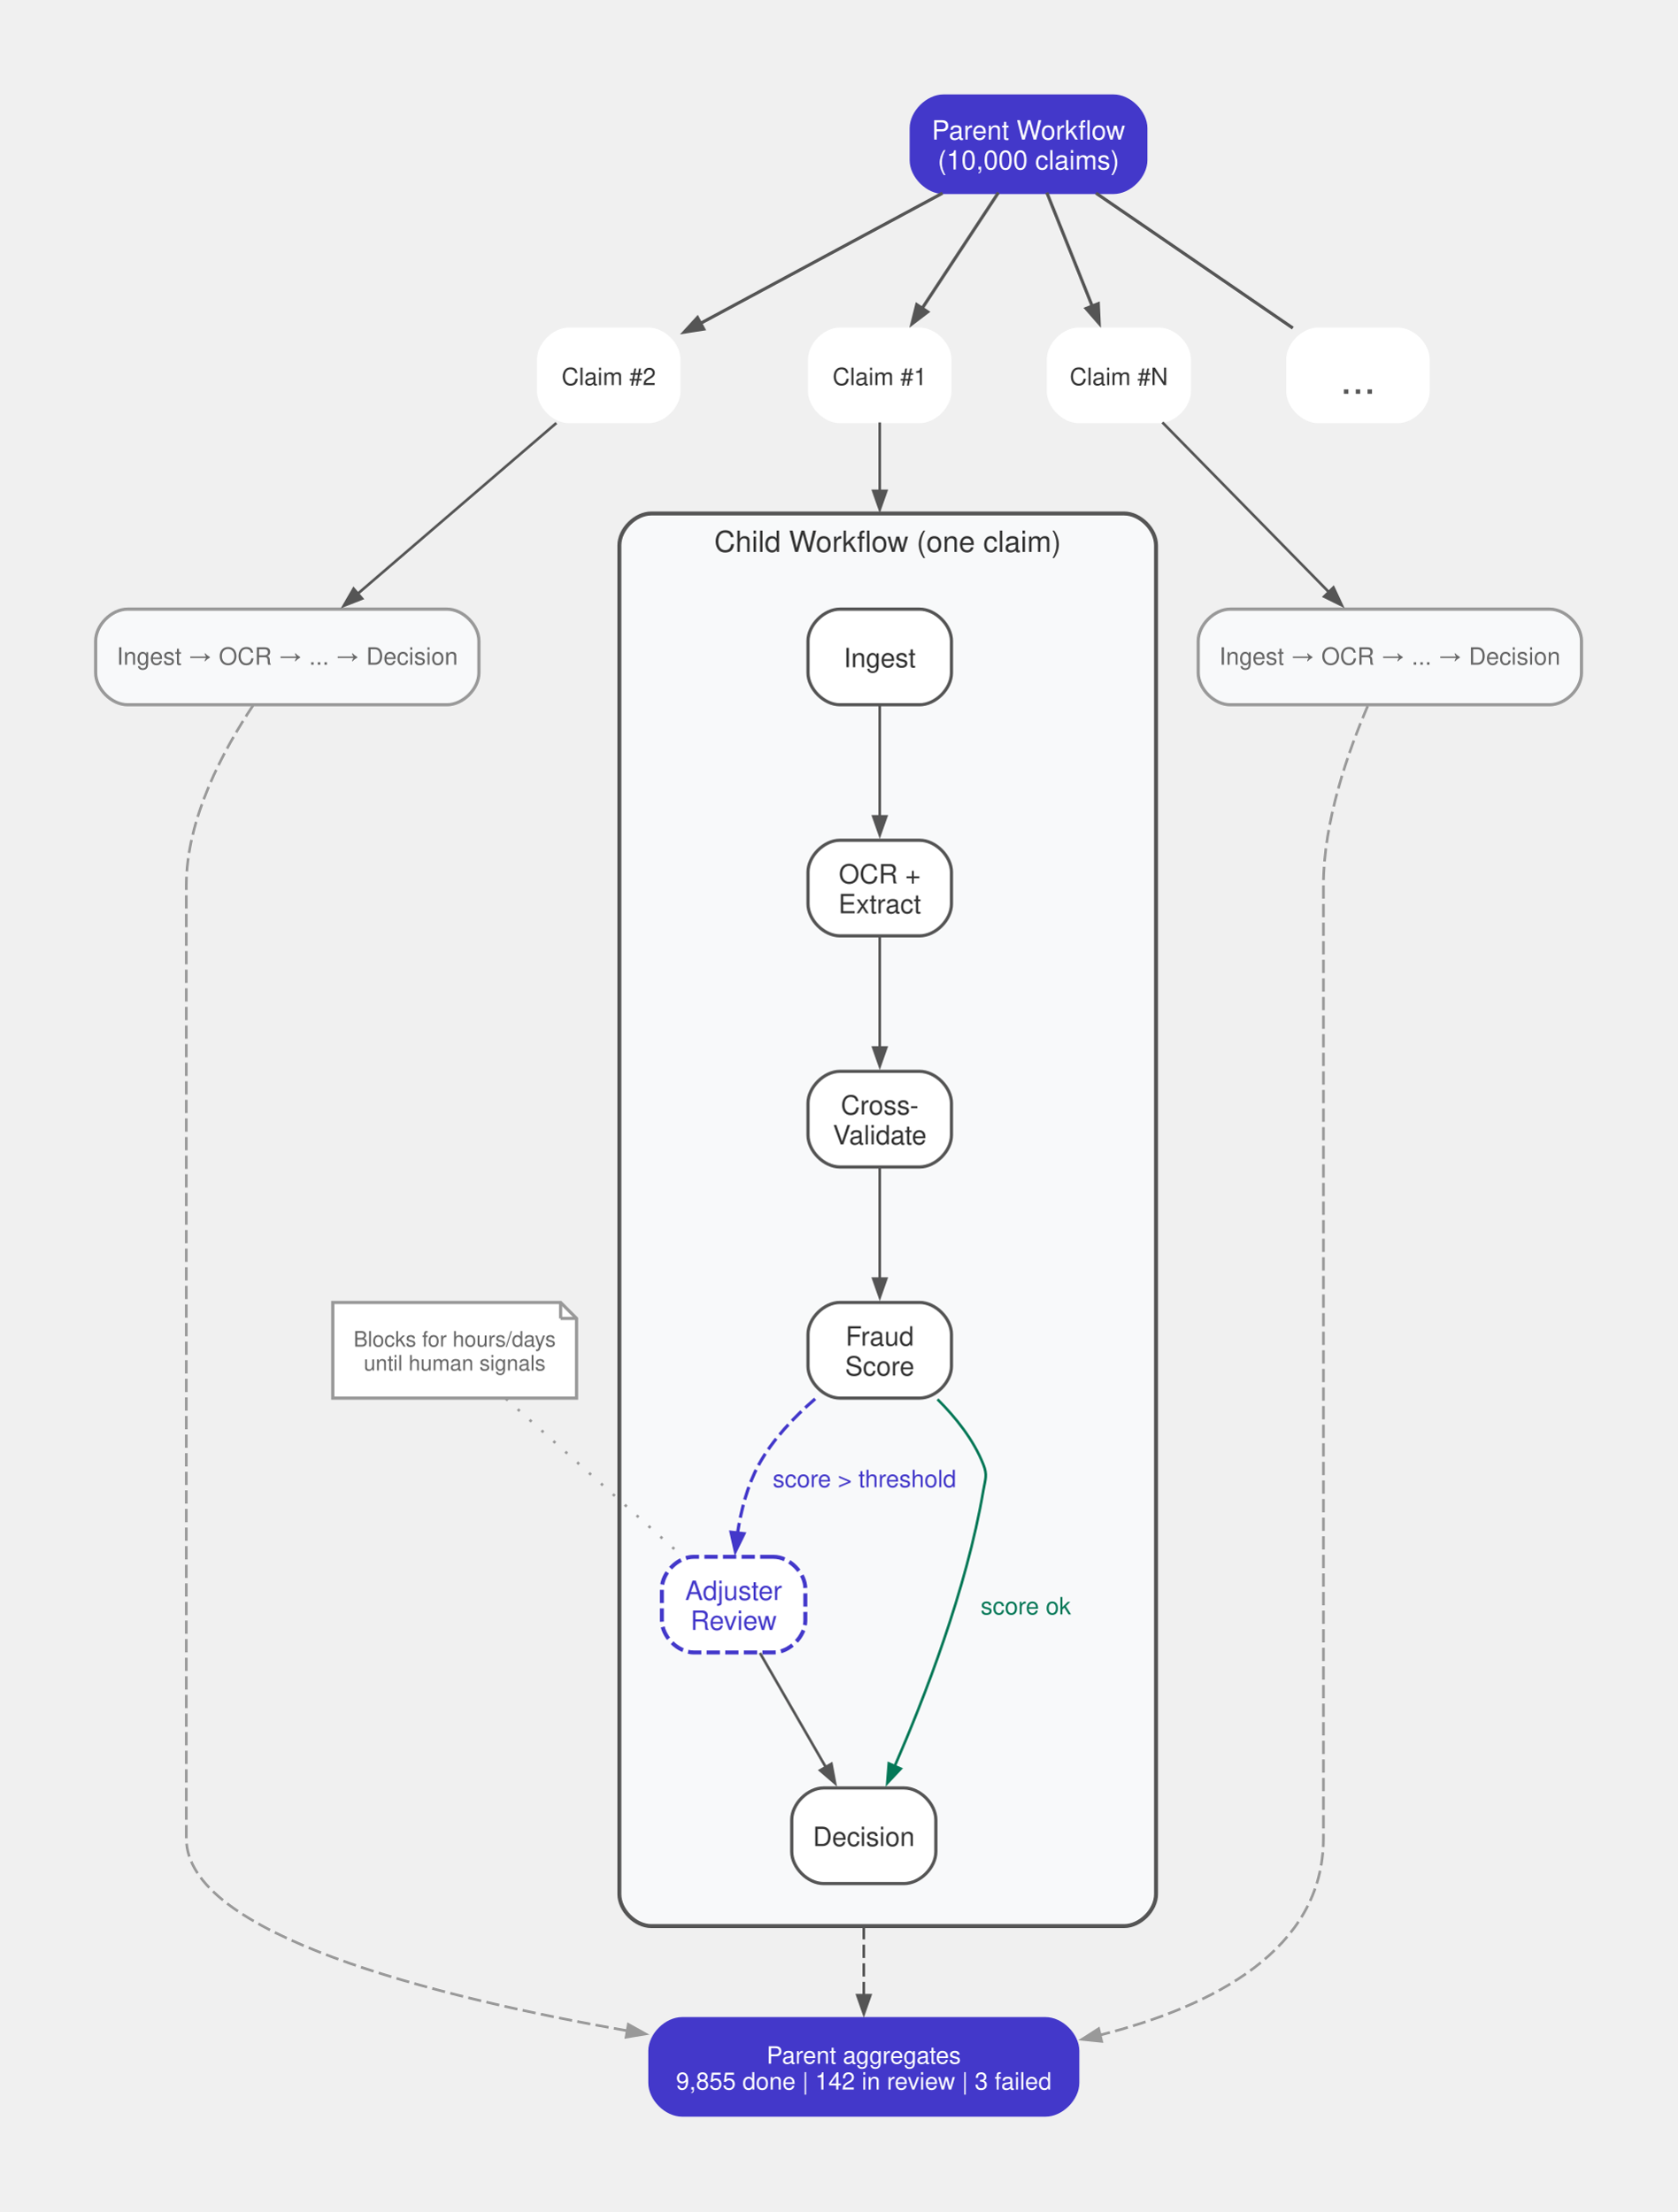
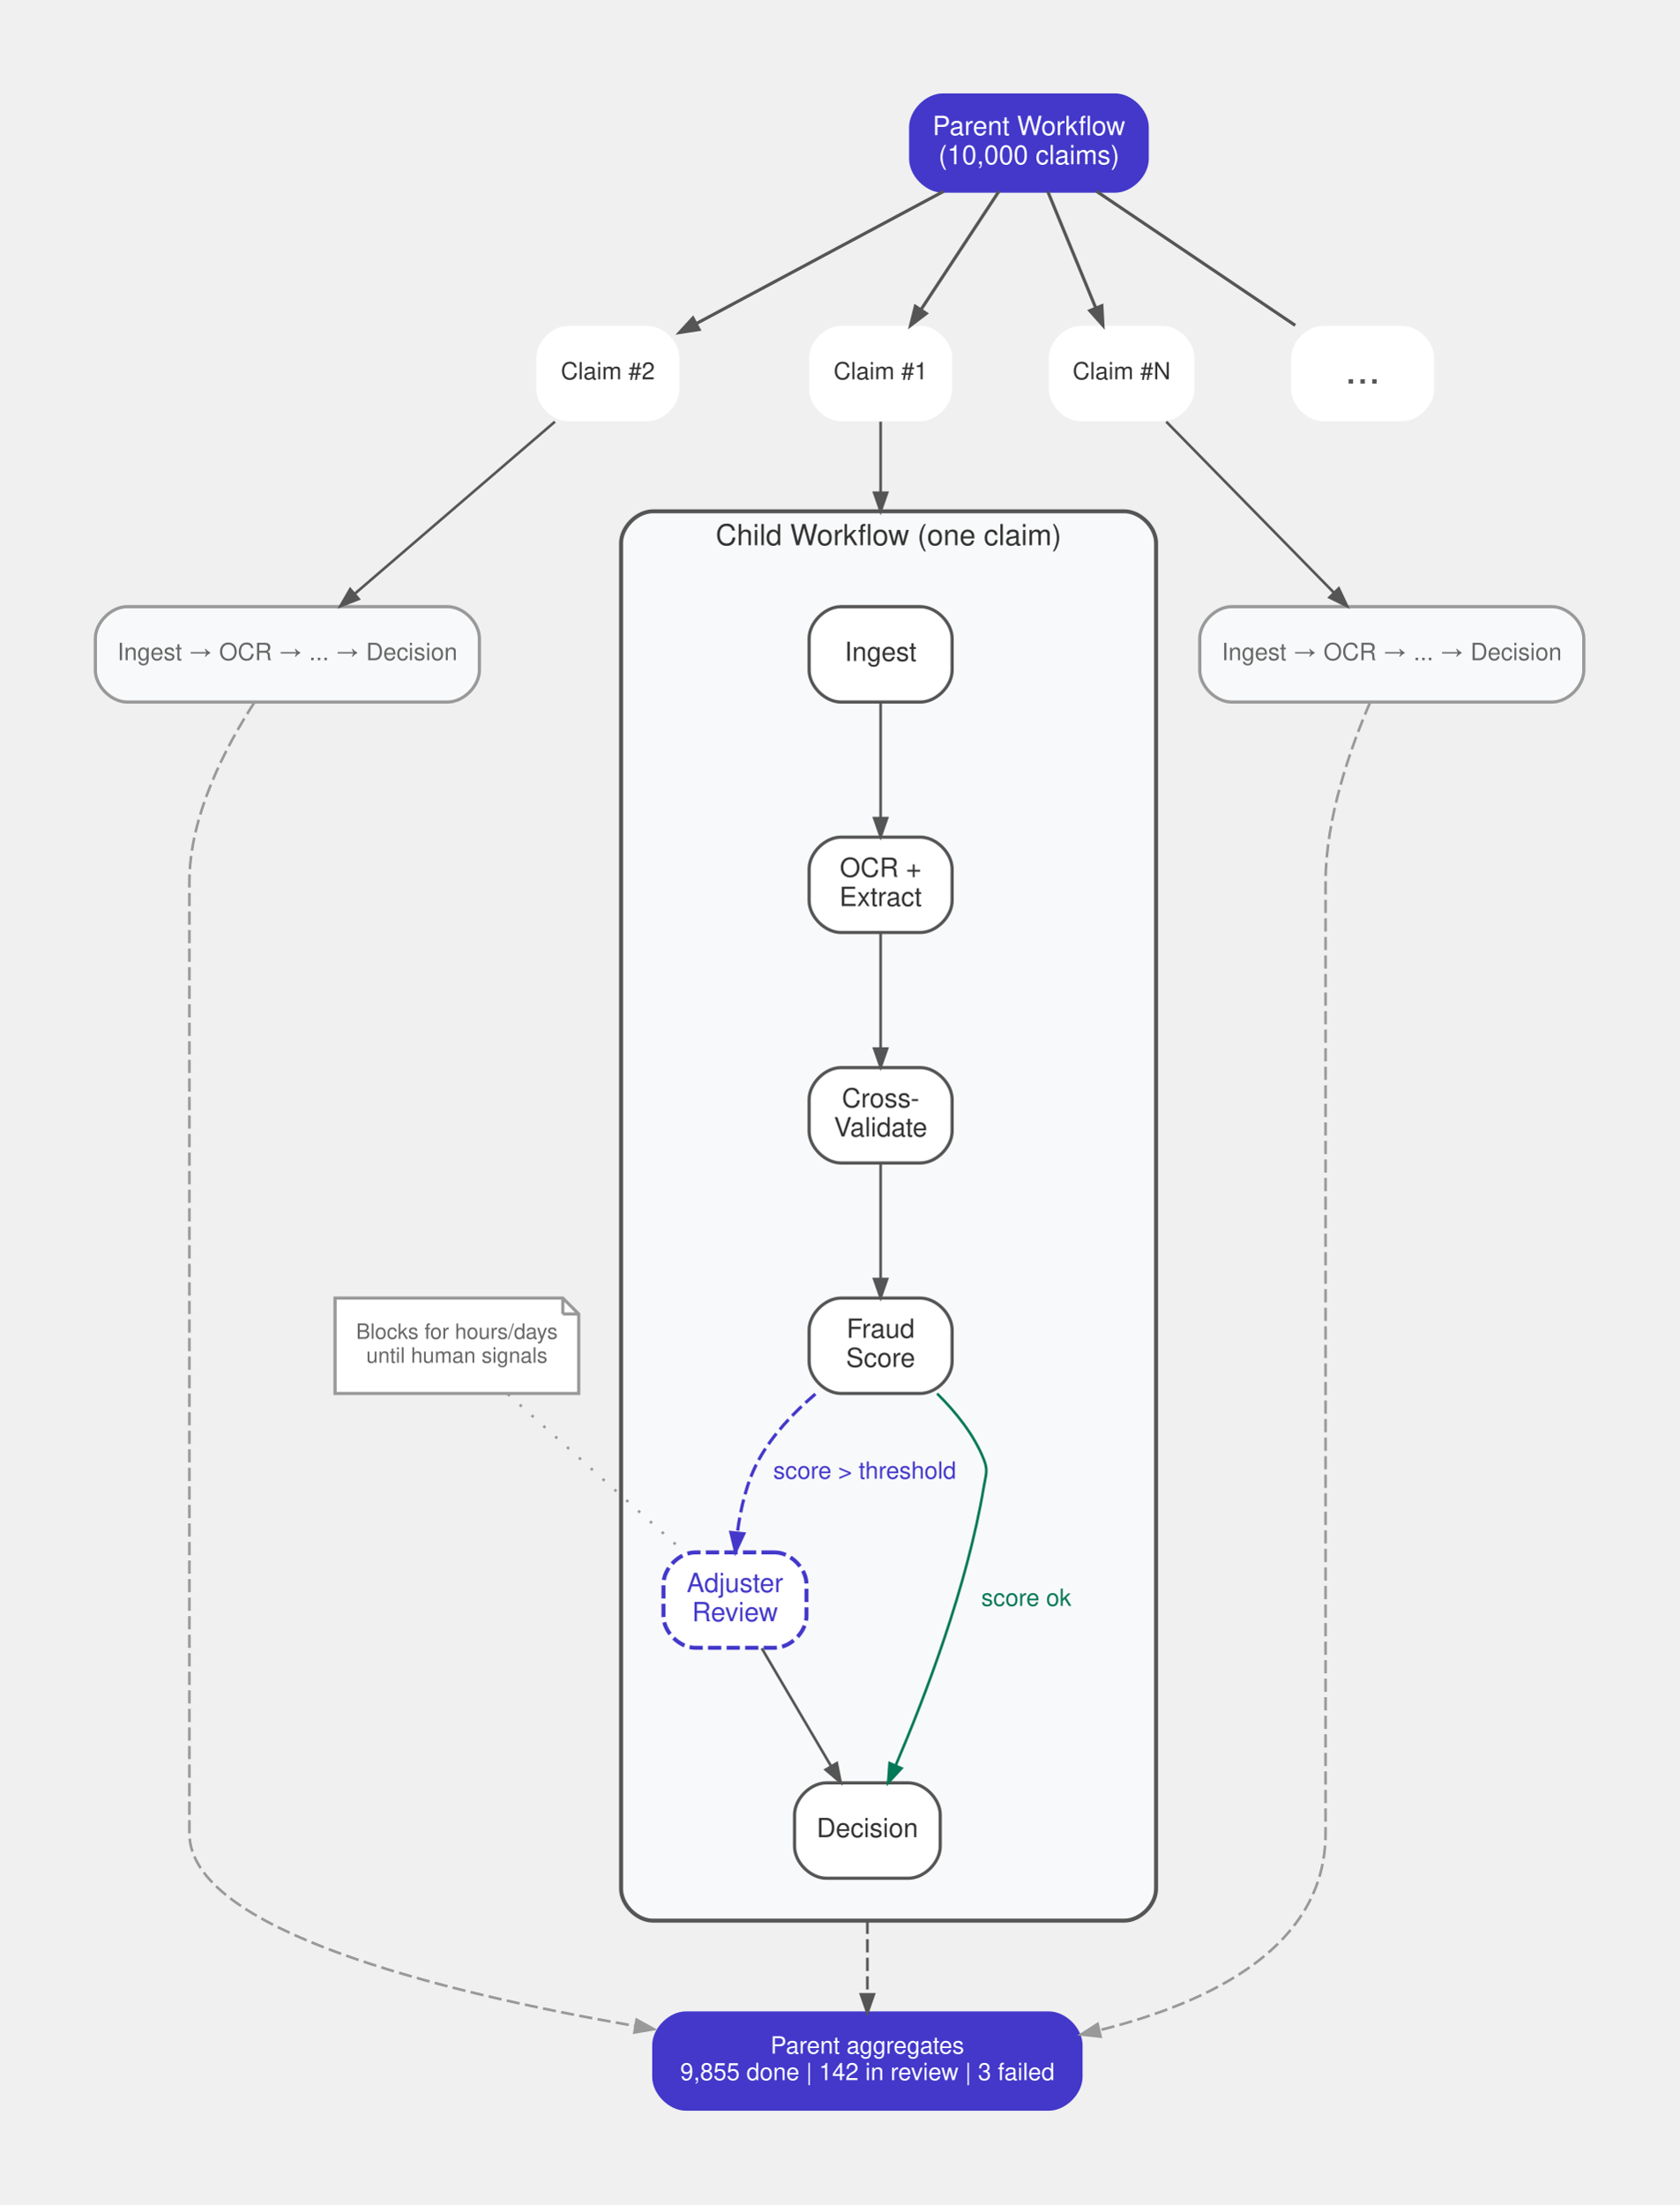
- <svg xmlns="http://www.w3.org/2000/svg" width="631pt" height="832pt" viewBox="0.00 0.00 631.25 831.75">
-   <g id="graph0" class="graph" transform="scale(1 1) rotate(0) translate(36 795.75)">
+ <svg xmlns="http://www.w3.org/2000/svg" width="634pt" height="832pt" viewBox="0.00 0.00 634.00 832.00">
+   <g id="graph0" class="graph" transform="scale(1 1) rotate(0) translate(36 796)">
    <g id="clust1" class="cluster">
-       <path fill="#f8f9fa" stroke="#555555" stroke-width="1.5" d="M209.12,-71C209.12,-71 387.12,-71 387.12,-71 393.12,-71 399.12,-77 399.12,-83 399.12,-83 399.12,-590.75 399.12,-590.75 399.12,-596.75 393.12,-602.75 387.12,-602.75 387.12,-602.75 209.12,-602.75 209.12,-602.75 203.12,-602.75 197.12,-596.75 197.12,-590.75 197.12,-590.75 197.12,-83 197.12,-83 197.12,-77 203.12,-71 209.12,-71" />
-       <text text-anchor="middle" x="298.12" y="-588.3" font-family="Helvetica,sans-Serif" font-size="11.00" fill="#333333">Child Workflow (one claim)</text>
+       <path fill="#f8f9fa" stroke="#555555" stroke-width="1.5" d="M210.5,-71C210.5,-71 388.5,-71 388.5,-71 394.5,-71 400.5,-77 400.5,-83 400.5,-83 400.5,-591 400.5,-591 400.5,-597 394.5,-603 388.5,-603 388.5,-603 210.5,-603 210.5,-603 204.5,-603 198.5,-597 198.5,-591 198.5,-591 198.5,-83 198.5,-83 198.5,-77 204.5,-71 210.5,-71" />
+       <text text-anchor="middle" x="299.5" y="-590.2" font-family="Helvetica,sans-Serif" font-size="11.00" fill="#333333">Child Workflow (one claim)</text>
    </g>
    <g id="node1" class="node">
-       <path fill="#4338ca" stroke="#4338ca" stroke-width="1.5" d="M383.12,-759.75C383.12,-759.75 319.12,-759.75 319.12,-759.75 313.12,-759.75 307.12,-753.75 307.12,-747.75 307.12,-747.75 307.12,-735.75 307.12,-735.75 307.12,-729.75 313.12,-723.75 319.12,-723.75 319.12,-723.75 383.12,-723.75 383.12,-723.75 389.12,-723.75 395.12,-729.75 395.12,-735.75 395.12,-735.75 395.12,-747.75 395.12,-747.75 395.12,-753.75 389.12,-759.75 383.12,-759.75" />
-       <text text-anchor="middle" x="351.12" y="-743.5" font-family="Helvetica,sans-Serif" font-size="10.00" fill="#ffffff">Parent Workflow</text>
-       <text text-anchor="middle" x="351.12" y="-732.25" font-family="Helvetica,sans-Serif" font-size="10.00" fill="#ffffff">(10,000 claims)</text>
+       <path fill="#4338ca" stroke="#4338ca" stroke-width="1.5" d="M385,-760C385,-760 320,-760 320,-760 314,-760 308,-754 308,-748 308,-748 308,-736 308,-736 308,-730 314,-724 320,-724 320,-724 385,-724 385,-724 391,-724 397,-730 397,-736 397,-736 397,-748 397,-748 397,-754 391,-760 385,-760" />
+       <text text-anchor="middle" x="352.5" y="-745" font-family="Helvetica,sans-Serif" font-size="10.00" fill="#ffffff">Parent Workflow</text>
+       <text text-anchor="middle" x="352.5" y="-734" font-family="Helvetica,sans-Serif" font-size="10.00" fill="#ffffff">(10,000 claims)</text>
    </g>
    <g id="node2" class="node">
-       <path fill="#ffffff" stroke="none" stroke-width="1.2" d="M310.12,-672.75C310.12,-672.75 280.12,-672.75 280.12,-672.75 274.12,-672.75 268.12,-666.75 268.12,-660.75 268.12,-660.75 268.12,-648.75 268.12,-648.75 268.12,-642.75 274.12,-636.75 280.12,-636.75 280.12,-636.75 310.12,-636.75 310.12,-636.75 316.12,-636.75 322.12,-642.75 322.12,-648.75 322.12,-648.75 322.12,-660.75 322.12,-660.75 322.12,-666.75 316.12,-672.75 310.12,-672.75" />
-       <text text-anchor="middle" x="295.12" y="-651.08" font-family="Helvetica,sans-Serif" font-size="9.00" fill="#333333">Claim #1</text>
+       <path fill="#ffffff" stroke="transparent" stroke-width="1.2" d="M311.5,-673C311.5,-673 281.5,-673 281.5,-673 275.5,-673 269.5,-667 269.5,-661 269.5,-661 269.5,-649 269.5,-649 269.5,-643 275.5,-637 281.5,-637 281.5,-637 311.5,-637 311.5,-637 317.5,-637 323.5,-643 323.5,-649 323.5,-649 323.5,-661 323.5,-661 323.5,-667 317.5,-673 311.5,-673" />
+       <text text-anchor="middle" x="296.5" y="-652.8" font-family="Helvetica,sans-Serif" font-size="9.00" fill="#333333">Claim #1</text>
    </g>
    <g id="edge1" class="edge">
-       <path fill="none" stroke="#555555" stroke-width="1.2" d="M339.79,-723.55C331.54,-711.02 320.25,-693.89 311.09,-679.98" />
-       <polygon fill="#555555" stroke="#555555" stroke-width="1.2" points="313.15,-678.65 307.25,-674.15 309.05,-681.35 313.15,-678.65" />
+       <path fill="none" stroke="#555555" stroke-width="1.2" d="M341.17,-723.8C332.74,-711.01 321.15,-693.42 311.89,-679.36" />
+       <polygon fill="#555555" stroke="#555555" stroke-width="1.2" points="313.71,-677.67 307.82,-673.18 309.62,-680.37 313.71,-677.67" />
    </g>
    <g id="node3" class="node">
-       <path fill="#ffffff" stroke="none" stroke-width="1.2" d="M208.12,-672.75C208.12,-672.75 178.12,-672.75 178.12,-672.75 172.12,-672.75 166.12,-666.75 166.12,-660.75 166.12,-660.75 166.12,-648.75 166.12,-648.75 166.12,-642.75 172.12,-636.75 178.12,-636.75 178.12,-636.75 208.12,-636.75 208.12,-636.75 214.12,-636.75 220.12,-642.75 220.12,-648.75 220.12,-648.75 220.12,-660.75 220.12,-660.75 220.12,-666.75 214.12,-672.75 208.12,-672.75" />
-       <text text-anchor="middle" x="193.12" y="-651.08" font-family="Helvetica,sans-Serif" font-size="9.00" fill="#333333">Claim #2</text>
+       <path fill="#ffffff" stroke="transparent" stroke-width="1.2" d="M208.5,-673C208.5,-673 178.5,-673 178.5,-673 172.5,-673 166.5,-667 166.5,-661 166.5,-661 166.5,-649 166.5,-649 166.5,-643 172.5,-637 178.5,-637 178.5,-637 208.5,-637 208.5,-637 214.5,-637 220.5,-643 220.5,-649 220.5,-649 220.5,-661 220.5,-661 220.5,-667 214.5,-673 208.5,-673" />
+       <text text-anchor="middle" x="193.5" y="-652.8" font-family="Helvetica,sans-Serif" font-size="9.00" fill="#333333">Claim #2</text>
    </g>
    <g id="edge2" class="edge">
-       <path fill="none" stroke="#555555" stroke-width="1.2" d="M318.77,-723.34C292.23,-709.07 254.74,-688.9 227.63,-674.31" />
-       <polygon fill="#555555" stroke="#555555" stroke-width="1.2" points="228.85,-672.19 221.53,-671.03 226.53,-676.5 228.85,-672.19" />
+       <path fill="none" stroke="#555555" stroke-width="1.2" d="M320.32,-723.8C293.19,-709.29 254.49,-688.6 226.99,-673.9" />
+       <polygon fill="#555555" stroke="#555555" stroke-width="1.2" points="227.93,-671.63 220.6,-670.49 225.62,-675.95 227.93,-671.63" />
    </g>
    <g id="node4" class="node">
-       <path fill="#ffffff" stroke="none" stroke-width="1.2" d="M400.25,-672.75C400.25,-672.75 370,-672.75 370,-672.75 364,-672.75 358,-666.75 358,-660.75 358,-660.75 358,-648.75 358,-648.75 358,-642.75 364,-636.75 370,-636.75 370,-636.75 400.25,-636.75 400.25,-636.75 406.25,-636.75 412.25,-642.75 412.25,-648.75 412.25,-648.75 412.25,-660.75 412.25,-660.75 412.25,-666.75 406.25,-672.75 400.25,-672.75" />
-       <text text-anchor="middle" x="385.12" y="-651.08" font-family="Helvetica,sans-Serif" font-size="9.00" fill="#333333">Claim #N</text>
+       <path fill="#ffffff" stroke="transparent" stroke-width="1.2" d="M403,-673C403,-673 372,-673 372,-673 366,-673 360,-667 360,-661 360,-661 360,-649 360,-649 360,-643 366,-637 372,-637 372,-637 403,-637 403,-637 409,-637 415,-643 415,-649 415,-649 415,-661 415,-661 415,-667 409,-673 403,-673" />
+       <text text-anchor="middle" x="387.5" y="-652.8" font-family="Helvetica,sans-Serif" font-size="9.00" fill="#333333">Claim #N</text>
    </g>
    <g id="edge4" class="edge">
-       <path fill="none" stroke="#555555" stroke-width="1.2" d="M358.01,-723.55C362.92,-711.26 369.62,-694.52 375.12,-680.76" />
-       <polygon fill="#555555" stroke="#555555" stroke-width="1.2" points="377.37,-681.73 377.7,-674.32 372.82,-679.91 377.37,-681.73" />
+       <path fill="none" stroke="#555555" stroke-width="1.2" d="M359.58,-723.8C364.8,-711.13 371.96,-693.73 377.73,-679.74" />
+       <polygon fill="#555555" stroke="#555555" stroke-width="1.2" points="380.03,-680.58 380.43,-673.18 375.5,-678.72 380.03,-680.58" />
    </g>
    <g id="node5" class="node">
-       <path fill="#ffffff" stroke="none" stroke-width="1.2" d="M490.12,-672.75C490.12,-672.75 460.12,-672.75 460.12,-672.75 454.12,-672.75 448.12,-666.75 448.12,-660.75 448.12,-660.75 448.12,-648.75 448.12,-648.75 448.12,-642.75 454.12,-636.75 460.12,-636.75 460.12,-636.75 490.12,-636.75 490.12,-636.75 496.12,-636.75 502.12,-642.75 502.12,-648.75 502.12,-648.75 502.12,-660.75 502.12,-660.75 502.12,-666.75 496.12,-672.75 490.12,-672.75" />
-       <text text-anchor="middle" x="475.12" y="-647.8" font-family="Helvetica,sans-Serif" font-size="16.00" fill="#555555">...</text>
+       <path fill="#ffffff" stroke="transparent" stroke-width="1.2" d="M493.5,-673C493.5,-673 463.5,-673 463.5,-673 457.5,-673 451.5,-667 451.5,-661 451.5,-661 451.5,-649 451.5,-649 451.5,-643 457.5,-637 463.5,-637 463.5,-637 493.5,-637 493.5,-637 499.5,-637 505.5,-643 505.5,-649 505.5,-649 505.5,-661 505.5,-661 505.5,-667 499.5,-673 493.5,-673" />
+       <text text-anchor="middle" x="478.5" y="-651.2" font-family="Helvetica,sans-Serif" font-size="16.00" fill="#555555">...</text>
    </g>
    <g id="edge3" class="edge">
-       <path fill="none" stroke="#555555" stroke-width="1.2" d="M376.52,-723.34C398.2,-708.48 429.19,-687.24 450.61,-672.55" />
+       <path fill="none" stroke="#555555" stroke-width="1.2" d="M378,-723.8C399.86,-709.05 431.19,-687.92 453.04,-673.18" />
    </g>
    <g id="node6" class="node">
-       <path fill="#ffffff" stroke="#555555" stroke-width="1.2" d="M310.12,-566.75C310.12,-566.75 280.12,-566.75 280.12,-566.75 274.12,-566.75 268.12,-560.75 268.12,-554.75 268.12,-554.75 268.12,-542.75 268.12,-542.75 268.12,-536.75 274.12,-530.75 280.12,-530.75 280.12,-530.75 310.12,-530.75 310.12,-530.75 316.12,-530.75 322.12,-536.75 322.12,-542.75 322.12,-542.75 322.12,-554.75 322.12,-554.75 322.12,-560.75 316.12,-566.75 310.12,-566.75" />
-       <text text-anchor="middle" x="295.12" y="-544.88" font-family="Helvetica,sans-Serif" font-size="10.00" fill="#333333">Ingest</text>
+       <path fill="#ffffff" stroke="#555555" stroke-width="1.2" d="M311.5,-567C311.5,-567 281.5,-567 281.5,-567 275.5,-567 269.5,-561 269.5,-555 269.5,-555 269.5,-543 269.5,-543 269.5,-537 275.5,-531 281.5,-531 281.5,-531 311.5,-531 311.5,-531 317.5,-531 323.5,-537 323.5,-543 323.5,-543 323.5,-555 323.5,-555 323.5,-561 317.5,-567 311.5,-567" />
+       <text text-anchor="middle" x="296.5" y="-546.5" font-family="Helvetica,sans-Serif" font-size="10.00" fill="#333333">Ingest</text>
    </g>
    <g id="edge11" class="edge">
-       <path fill="none" stroke="#555555" d="M295.12,-637.04C295.12,-629.74 295.12,-620.67 295.12,-611.17" />
-       <polygon fill="#555555" stroke="#555555" points="297.58,-611.26 295.13,-604.26 292.68,-611.26 297.58,-611.26" />
+       <path fill="none" stroke="#555555" d="M296.5,-636.83C296.5,-629.28 296.5,-619.91 296.5,-610.15" />
+       <polygon fill="#555555" stroke="#555555" points="298.95,-610 296.5,-603 294.05,-610 298.95,-610" />
    </g>
    <g id="node13" class="node">
-       <path fill="#f8f9fa" stroke="#999999" stroke-width="1.2" d="M132.25,-566.75C132.25,-566.75 12,-566.75 12,-566.75 6,-566.75 0,-560.75 0,-554.75 0,-554.75 0,-542.75 0,-542.75 0,-536.75 6,-530.75 12,-530.75 12,-530.75 132.25,-530.75 132.25,-530.75 138.25,-530.75 144.25,-536.75 144.25,-542.75 144.25,-542.75 144.25,-554.75 144.25,-554.75 144.25,-560.75 138.25,-566.75 132.25,-566.75" />
-       <text text-anchor="middle" x="72.12" y="-545.83" font-family="Helvetica,sans-Serif" font-size="9.00" fill="#666666">Ingest → OCR → ... → Decision</text>
+       <path fill="#f8f9fa" stroke="#999999" stroke-width="1.2" d="M133,-567C133,-567 12,-567 12,-567 6,-567 0,-561 0,-555 0,-555 0,-543 0,-543 0,-537 6,-531 12,-531 12,-531 133,-531 133,-531 139,-531 145,-537 145,-543 145,-543 145,-555 145,-555 145,-561 139,-567 133,-567" />
+       <text text-anchor="middle" x="72.5" y="-546.8" font-family="Helvetica,sans-Serif" font-size="9.00" fill="#666666">Ingest → OCR → ... → Decision</text>
    </g>
    <g id="edge13" class="edge">
-       <path fill="none" stroke="#555555" d="M173.41,-636.81C153.06,-619.31 121.17,-591.9 98.62,-572.52" />
-       <polygon fill="#555555" stroke="#555555" points="100.28,-570.72 93.38,-568.02 97.09,-574.44 100.28,-570.72" />
+       <path fill="none" stroke="#555555" d="M173.52,-636.83C152.85,-619.06 120.51,-591.26 98.01,-571.92" />
+       <polygon fill="#555555" stroke="#555555" points="99.42,-569.9 92.51,-567.2 96.22,-573.62 99.42,-569.9" />
    </g>
    <g id="node14" class="node">
-       <path fill="#f8f9fa" stroke="#999999" stroke-width="1.2" d="M547.25,-566.75C547.25,-566.75 427,-566.75 427,-566.75 421,-566.75 415,-560.75 415,-554.75 415,-554.75 415,-542.75 415,-542.75 415,-536.75 421,-530.75 427,-530.75 427,-530.75 547.25,-530.75 547.25,-530.75 553.25,-530.75 559.25,-536.75 559.25,-542.75 559.25,-542.75 559.25,-554.75 559.25,-554.75 559.25,-560.75 553.25,-566.75 547.25,-566.75" />
-       <text text-anchor="middle" x="487.12" y="-545.83" font-family="Helvetica,sans-Serif" font-size="9.00" fill="#666666">Ingest → OCR → ... → Decision</text>
+       <path fill="#f8f9fa" stroke="#999999" stroke-width="1.2" d="M550,-567C550,-567 429,-567 429,-567 423,-567 417,-561 417,-555 417,-555 417,-543 417,-543 417,-537 423,-531 429,-531 429,-531 550,-531 550,-531 556,-531 562,-537 562,-543 562,-543 562,-555 562,-555 562,-561 556,-567 550,-567" />
+       <text text-anchor="middle" x="489.5" y="-546.8" font-family="Helvetica,sans-Serif" font-size="9.00" fill="#666666">Ingest → OCR → ... → Decision</text>
    </g>
    <g id="edge14" class="edge">
-       <path fill="none" stroke="#555555" d="M401.51,-637.04C418.49,-619.74 445.14,-592.56 464.2,-573.13" />
-       <polygon fill="#555555" stroke="#555555" points="465.89,-574.91 469.04,-568.19 462.39,-571.47 465.89,-574.91" />
+       <path fill="none" stroke="#555555" d="M404.34,-636.83C421.62,-619.21 448.57,-591.73 467.52,-572.42" />
+       <polygon fill="#555555" stroke="#555555" points="469.48,-573.91 472.63,-567.2 465.98,-570.48 469.48,-573.91" />
    </g>
    <g id="node7" class="node">
-       <path fill="#ffffff" stroke="#555555" stroke-width="1.2" d="M310.12,-479.75C310.12,-479.75 280.12,-479.75 280.12,-479.75 274.12,-479.75 268.12,-473.75 268.12,-467.75 268.12,-467.75 268.12,-455.75 268.12,-455.75 268.12,-449.75 274.12,-443.75 280.12,-443.75 280.12,-443.75 310.12,-443.75 310.12,-443.75 316.12,-443.75 322.12,-449.75 322.12,-455.75 322.12,-455.75 322.12,-467.75 322.12,-467.75 322.12,-473.75 316.12,-479.75 310.12,-479.75" />
-       <text text-anchor="middle" x="295.12" y="-463.5" font-family="Helvetica,sans-Serif" font-size="10.00" fill="#333333">OCR +</text>
-       <text text-anchor="middle" x="295.12" y="-452.25" font-family="Helvetica,sans-Serif" font-size="10.00" fill="#333333">Extract</text>
+       <path fill="#ffffff" stroke="#555555" stroke-width="1.2" d="M311.5,-480C311.5,-480 281.5,-480 281.5,-480 275.5,-480 269.5,-474 269.5,-468 269.5,-468 269.5,-456 269.5,-456 269.5,-450 275.5,-444 281.5,-444 281.5,-444 311.5,-444 311.5,-444 317.5,-444 323.5,-450 323.5,-456 323.5,-456 323.5,-468 323.5,-468 323.5,-474 317.5,-480 311.5,-480" />
+       <text text-anchor="middle" x="296.5" y="-465" font-family="Helvetica,sans-Serif" font-size="10.00" fill="#333333">OCR +</text>
+       <text text-anchor="middle" x="296.5" y="-454" font-family="Helvetica,sans-Serif" font-size="10.00" fill="#333333">Extract</text>
    </g>
    <g id="edge5" class="edge">
-       <path fill="none" stroke="#555555" d="M295.12,-530.55C295.12,-518.53 295.12,-502.27 295.12,-488.69" />
-       <polygon fill="#555555" stroke="#555555" points="297.58,-488.73 295.13,-481.73 292.68,-488.73 297.58,-488.73" />
+       <path fill="none" stroke="#555555" d="M296.5,-530.8C296.5,-518.36 296.5,-501.36 296.5,-487.5" />
+       <polygon fill="#555555" stroke="#555555" points="298.95,-487.18 296.5,-480.18 294.05,-487.18 298.95,-487.18" />
    </g>
    <g id="node8" class="node">
-       <path fill="#ffffff" stroke="#555555" stroke-width="1.2" d="M310.12,-392.75C310.12,-392.75 280.12,-392.75 280.12,-392.75 274.12,-392.75 268.12,-386.75 268.12,-380.75 268.12,-380.75 268.12,-368.75 268.12,-368.75 268.12,-362.75 274.12,-356.75 280.12,-356.75 280.12,-356.75 310.12,-356.75 310.12,-356.75 316.12,-356.75 322.12,-362.75 322.12,-368.75 322.12,-368.75 322.12,-380.75 322.12,-380.75 322.12,-386.75 316.12,-392.75 310.12,-392.75" />
-       <text text-anchor="middle" x="295.12" y="-376.5" font-family="Helvetica,sans-Serif" font-size="10.00" fill="#333333">Cross-</text>
-       <text text-anchor="middle" x="295.12" y="-365.25" font-family="Helvetica,sans-Serif" font-size="10.00" fill="#333333">Validate</text>
+       <path fill="#ffffff" stroke="#555555" stroke-width="1.2" d="M311.5,-393C311.5,-393 281.5,-393 281.5,-393 275.5,-393 269.5,-387 269.5,-381 269.5,-381 269.5,-369 269.5,-369 269.5,-363 275.5,-357 281.5,-357 281.5,-357 311.5,-357 311.5,-357 317.5,-357 323.5,-363 323.5,-369 323.5,-369 323.5,-381 323.5,-381 323.5,-387 317.5,-393 311.5,-393" />
+       <text text-anchor="middle" x="296.5" y="-378" font-family="Helvetica,sans-Serif" font-size="10.00" fill="#333333">Cross-</text>
+       <text text-anchor="middle" x="296.5" y="-367" font-family="Helvetica,sans-Serif" font-size="10.00" fill="#333333">Validate</text>
    </g>
    <g id="edge6" class="edge">
-       <path fill="none" stroke="#555555" d="M295.12,-443.55C295.12,-431.53 295.12,-415.27 295.12,-401.69" />
-       <polygon fill="#555555" stroke="#555555" points="297.58,-401.73 295.13,-394.73 292.68,-401.73 297.58,-401.73" />
+       <path fill="none" stroke="#555555" d="M296.5,-443.8C296.5,-431.36 296.5,-414.36 296.5,-400.5" />
+       <polygon fill="#555555" stroke="#555555" points="298.95,-400.18 296.5,-393.18 294.05,-400.18 298.95,-400.18" />
    </g>
    <g id="node9" class="node">
-       <path fill="#ffffff" stroke="#555555" stroke-width="1.2" d="M310.12,-305.75C310.12,-305.75 280.12,-305.75 280.12,-305.75 274.12,-305.75 268.12,-299.75 268.12,-293.75 268.12,-293.75 268.12,-281.75 268.12,-281.75 268.12,-275.75 274.12,-269.75 280.12,-269.75 280.12,-269.75 310.12,-269.75 310.12,-269.75 316.12,-269.75 322.12,-275.75 322.12,-281.75 322.12,-281.75 322.12,-293.75 322.12,-293.75 322.12,-299.75 316.12,-305.75 310.12,-305.75" />
-       <text text-anchor="middle" x="295.12" y="-289.5" font-family="Helvetica,sans-Serif" font-size="10.00" fill="#333333">Fraud</text>
-       <text text-anchor="middle" x="295.12" y="-278.25" font-family="Helvetica,sans-Serif" font-size="10.00" fill="#333333">Score</text>
+       <path fill="#ffffff" stroke="#555555" stroke-width="1.2" d="M311.5,-306C311.5,-306 281.5,-306 281.5,-306 275.5,-306 269.5,-300 269.5,-294 269.5,-294 269.5,-282 269.5,-282 269.5,-276 275.5,-270 281.5,-270 281.5,-270 311.5,-270 311.5,-270 317.5,-270 323.5,-276 323.5,-282 323.5,-282 323.5,-294 323.5,-294 323.5,-300 317.5,-306 311.5,-306" />
+       <text text-anchor="middle" x="296.5" y="-291" font-family="Helvetica,sans-Serif" font-size="10.00" fill="#333333">Fraud</text>
+       <text text-anchor="middle" x="296.5" y="-280" font-family="Helvetica,sans-Serif" font-size="10.00" fill="#333333">Score</text>
    </g>
    <g id="edge7" class="edge">
-       <path fill="none" stroke="#555555" d="M295.12,-356.55C295.12,-344.53 295.12,-328.27 295.12,-314.69" />
-       <polygon fill="#555555" stroke="#555555" points="297.58,-314.73 295.13,-307.73 292.68,-314.73 297.58,-314.73" />
+       <path fill="none" stroke="#555555" d="M296.5,-356.8C296.5,-344.36 296.5,-327.36 296.5,-313.5" />
+       <polygon fill="#555555" stroke="#555555" points="298.95,-313.18 296.5,-306.18 294.05,-313.18 298.95,-313.18" />
    </g>
    <g id="node10" class="node">
-       <path fill="#ffffff" stroke="#4338ca" stroke-width="1.5" stroke-dasharray="5,2" d="M255.12,-210C255.12,-210 225.12,-210 225.12,-210 219.12,-210 213.12,-204 213.12,-198 213.12,-198 213.12,-186 213.12,-186 213.12,-180 219.12,-174 225.12,-174 225.12,-174 255.12,-174 255.12,-174 261.12,-174 267.12,-180 267.12,-186 267.12,-186 267.12,-198 267.12,-198 267.12,-204 261.12,-210 255.12,-210" />
-       <text text-anchor="middle" x="240.12" y="-193.75" font-family="Helvetica,sans-Serif" font-size="10.00" fill="#4338ca">Adjuster</text>
-       <text text-anchor="middle" x="240.12" y="-182.5" font-family="Helvetica,sans-Serif" font-size="10.00" fill="#4338ca">Review</text>
+       <path fill="#ffffff" stroke="#4338ca" stroke-width="1.5" stroke-dasharray="5,2" d="M256.5,-210C256.5,-210 226.5,-210 226.5,-210 220.5,-210 214.5,-204 214.5,-198 214.5,-198 214.5,-186 214.5,-186 214.5,-180 220.5,-174 226.5,-174 226.5,-174 256.5,-174 256.5,-174 262.5,-174 268.5,-180 268.5,-186 268.5,-186 268.5,-198 268.5,-198 268.5,-204 262.5,-210 256.5,-210" />
+       <text text-anchor="middle" x="241.5" y="-195" font-family="Helvetica,sans-Serif" font-size="10.00" fill="#4338ca">Adjuster</text>
+       <text text-anchor="middle" x="241.5" y="-184" font-family="Helvetica,sans-Serif" font-size="10.00" fill="#4338ca">Review</text>
    </g>
    <g id="edge8" class="edge">
-       <path fill="none" stroke="#4338ca" stroke-width="1.2" stroke-dasharray="5,2" d="M270.81,-269.46C262.89,-262.63 254.81,-254.17 249.62,-244.75 245.31,-236.91 242.9,-227.49 241.58,-218.85" />
-       <polygon fill="#4338ca" stroke="#4338ca" stroke-width="1.2" points="244.03,-218.7 240.77,-212.03 239.16,-219.27 244.03,-218.7" />
-       <text text-anchor="middle" x="289.38" y="-236.2" font-family="Helvetica,sans-Serif" font-size="9.00" fill="#4338ca">  score &gt; threshold  </text>
+       <path fill="none" stroke="#4338ca" stroke-width="1.2" stroke-dasharray="5,2" d="M271.86,-269.79C263.85,-262.97 255.7,-254.48 250.5,-245 245.92,-236.63 243.57,-226.46 242.4,-217.35" />
+       <polygon fill="#4338ca" stroke="#4338ca" stroke-width="1.2" points="244.84,-217.04 241.7,-210.32 239.96,-217.53 244.84,-217.04" />
+       <text text-anchor="middle" x="290.5" y="-237.8" font-family="Helvetica,sans-Serif" font-size="9.00" fill="#4338ca">  score &gt; threshold  </text>
    </g>
    <g id="node11" class="node">
-       <path fill="#ffffff" stroke="#555555" stroke-width="1.2" d="M304.25,-123C304.25,-123 274,-123 274,-123 268,-123 262,-117 262,-111 262,-111 262,-99 262,-99 262,-93 268,-87 274,-87 274,-87 304.25,-87 304.25,-87 310.25,-87 316.25,-93 316.25,-99 316.25,-99 316.25,-111 316.25,-111 316.25,-117 310.25,-123 304.25,-123" />
-       <text text-anchor="middle" x="289.12" y="-101.12" font-family="Helvetica,sans-Serif" font-size="10.00" fill="#333333">Decision</text>
+       <path fill="#ffffff" stroke="#555555" stroke-width="1.2" d="M307,-123C307,-123 276,-123 276,-123 270,-123 264,-117 264,-111 264,-111 264,-99 264,-99 264,-93 270,-87 276,-87 276,-87 307,-87 307,-87 313,-87 319,-93 319,-99 319,-99 319,-111 319,-111 319,-117 313,-123 307,-123" />
+       <text text-anchor="middle" x="291.5" y="-102.5" font-family="Helvetica,sans-Serif" font-size="10.00" fill="#333333">Decision</text>
    </g>
    <g id="edge9" class="edge">
-       <path fill="none" stroke="#047857" d="M316.87,-269.29C323.74,-262.45 330.49,-254.01 334.12,-244.75 335.71,-240.72 334.85,-239.27 334.12,-235 327.8,-197.65 311.85,-156.69 300.75,-131.17" />
-       <polygon fill="#047857" stroke="#047857" points="303.02,-130.24 297.95,-124.83 298.54,-132.22 303.02,-130.24" />
-       <text text-anchor="middle" x="350.11" y="-188.32" font-family="Helvetica,sans-Serif" font-size="9.00" fill="#047857">  score ok  </text>
+       <path fill="none" stroke="#047857" d="M317.83,-269.95C324.85,-263.03 331.79,-254.45 335.5,-245 337.12,-240.86 336.23,-239.38 335.5,-235 329.2,-197.02 313.14,-155.21 302.26,-129.78" />
+       <polygon fill="#047857" stroke="#047857" points="304.38,-128.5 299.35,-123.06 299.88,-130.45 304.38,-128.5" />
+       <text text-anchor="middle" x="351.5" y="-189.8" font-family="Helvetica,sans-Serif" font-size="9.00" fill="#047857">  score ok  </text>
    </g>
    <g id="edge10" class="edge">
-       <path fill="none" stroke="#555555" d="M250.04,-173.8C257.17,-161.44 266.88,-144.59 274.84,-130.78" />
-       <polygon fill="#555555" stroke="#555555" points="276.93,-132.07 278.3,-124.78 272.68,-129.62 276.93,-132.07" />
+       <path fill="none" stroke="#555555" d="M251.62,-173.8C259.14,-161.01 269.49,-143.42 277.76,-129.36" />
+       <polygon fill="#555555" stroke="#555555" points="279.96,-130.45 281.4,-123.18 275.74,-127.97 279.96,-130.45" />
    </g>
    <g id="node15" class="node">
-       <path fill="#4338ca" stroke="#4338ca" stroke-width="1.5" d="M357.5,-36C357.5,-36 220.75,-36 220.75,-36 214.75,-36 208.75,-30 208.75,-24 208.75,-24 208.75,-12 208.75,-12 208.75,-6 214.75,0 220.75,0 220.75,0 357.5,0 357.5,0 363.5,0 369.5,-6 369.5,-12 369.5,-12 369.5,-24 369.5,-24 369.5,-30 363.5,-36 357.5,-36" />
-       <text text-anchor="middle" x="289.12" y="-19.2" font-family="Helvetica,sans-Serif" font-size="9.00" fill="#ffffff">Parent aggregates</text>
-       <text text-anchor="middle" x="289.12" y="-9.45" font-family="Helvetica,sans-Serif" font-size="9.00" fill="#ffffff">9,855 done | 142 in review | 3 failed</text>
+       <path fill="#4338ca" stroke="#4338ca" stroke-width="1.5" d="M360,-36C360,-36 223,-36 223,-36 217,-36 211,-30 211,-24 211,-24 211,-12 211,-12 211,-6 217,0 223,0 223,0 360,0 360,0 366,0 372,-6 372,-12 372,-12 372,-24 372,-24 372,-30 366,-36 360,-36" />
+       <text text-anchor="middle" x="291.5" y="-20.8" font-family="Helvetica,sans-Serif" font-size="9.00" fill="#ffffff">Parent aggregates</text>
+       <text text-anchor="middle" x="291.5" y="-10.8" font-family="Helvetica,sans-Serif" font-size="9.00" fill="#ffffff">9,855 done | 142 in review | 3 failed</text>
    </g>
    <g id="edge15" class="edge">
-       <path fill="none" stroke="#555555" stroke-dasharray="5,2" d="M289.12,-71C289.12,-62.36 289.12,-53.16 289.12,-44.94" />
-       <polygon fill="#555555" stroke="#555555" points="291.58,-44.98 289.13,-37.98 286.68,-44.98 291.58,-44.98" />
+       <path fill="none" stroke="#555555" stroke-dasharray="5,2" d="M291.5,-71C291.5,-61.85 291.5,-52.08 291.5,-43.5" />
+       <polygon fill="#555555" stroke="#555555" points="293.95,-43.18 291.5,-36.18 289.05,-43.18 293.95,-43.18" />
    </g>
    <g id="node12" class="node">
-       <polygon fill="#ffffff" stroke="#999999" stroke-width="1.2" points="175,-305.75 89.25,-305.75 89.25,-269.75 181,-269.75 181,-299.75 175,-305.75" />
-       <polyline fill="none" stroke="#999999" stroke-width="1.2" points="175,-305.75 175,-299.75" />
-       <polyline fill="none" stroke="#999999" stroke-width="1.2" points="181,-299.75 175,-299.75" />
-       <text text-anchor="middle" x="135.12" y="-289.15" font-family="Helvetica,sans-Serif" font-size="8.00" fill="#666666">Blocks for hours/days</text>
-       <text text-anchor="middle" x="135.12" y="-280.15" font-family="Helvetica,sans-Serif" font-size="8.00" fill="#666666">until human signals</text>
+       <polygon fill="#ffffff" stroke="#999999" stroke-width="1.2" points="176.5,-306 90.5,-306 90.5,-270 182.5,-270 182.5,-300 176.5,-306" />
+       <polyline fill="none" stroke="#999999" stroke-width="1.2" points="176.5,-306 176.5,-300 " />
+       <polyline fill="none" stroke="#999999" stroke-width="1.2" points="182.5,-300 176.5,-300 " />
+       <text text-anchor="middle" x="136.5" y="-290.6" font-family="Helvetica,sans-Serif" font-size="8.00" fill="#666666">Blocks for hours/days</text>
+       <text text-anchor="middle" x="136.5" y="-281.6" font-family="Helvetica,sans-Serif" font-size="8.00" fill="#666666">until human signals</text>
    </g>
    <g id="edge12" class="edge">
-       <path fill="none" stroke="#999999" stroke-dasharray="1,5" d="M154.38,-269.55C173.21,-252.75 201.73,-227.28 220.63,-210.4" />
+       <path fill="none" stroke="#999999" stroke-dasharray="1,5" d="M155.76,-269.76C174.7,-252.8 203.46,-227.05 222.36,-210.13" />
    </g>
    <g id="edge16" class="edge">
-       <path fill="none" stroke="#999999" stroke-dasharray="5,2" d="M59.26,-530.52C48.24,-514.01 34.12,-487.97 34.12,-462.75 34.12,-462.75 34.12,-462.75 34.12,-104 34.12,-67.98 126.85,-44.49 200.48,-31.52" />
-       <polygon fill="#999999" stroke="#999999" points="200.47,-34.01 206.95,-30.4 199.64,-29.18 200.47,-34.01" />
+       <path fill="none" stroke="#999999" stroke-dasharray="5,2" d="M59.97,-530.72C49.24,-514.18 35.5,-488.11 35.5,-463 35.5,-463 35.5,-463 35.5,-104 35.5,-67.65 129.64,-44.13 203.75,-31.24" />
+       <polygon fill="#999999" stroke="#999999" points="204.36,-33.62 210.85,-30.03 203.54,-28.79 204.36,-33.62" />
    </g>
    <g id="edge17" class="edge">
-       <path fill="none" stroke="#999999" stroke-dasharray="5,2" d="M478.8,-530.28C471.53,-513.4 462.12,-486.9 462.12,-462.75 462.12,-462.75 462.12,-462.75 462.12,-104 462.12,-61.95 420.45,-40.7 378,-29.97" />
-       <polygon fill="#999999" stroke="#999999" points="378.65,-27.6 371.27,-28.37 377.52,-32.37 378.65,-27.6" />
+       <path fill="none" stroke="#999999" stroke-dasharray="5,2" d="M481.31,-530.85C474.02,-513.99 464.5,-487.3 464.5,-463 464.5,-463 464.5,-463 464.5,-104 464.5,-61.51 421.95,-40.26 379.06,-29.63" />
+       <polygon fill="#999999" stroke="#999999" points="379.55,-27.23 372.18,-28.02 378.43,-32 379.55,-27.23" />
    </g>
  </g>
</svg>
